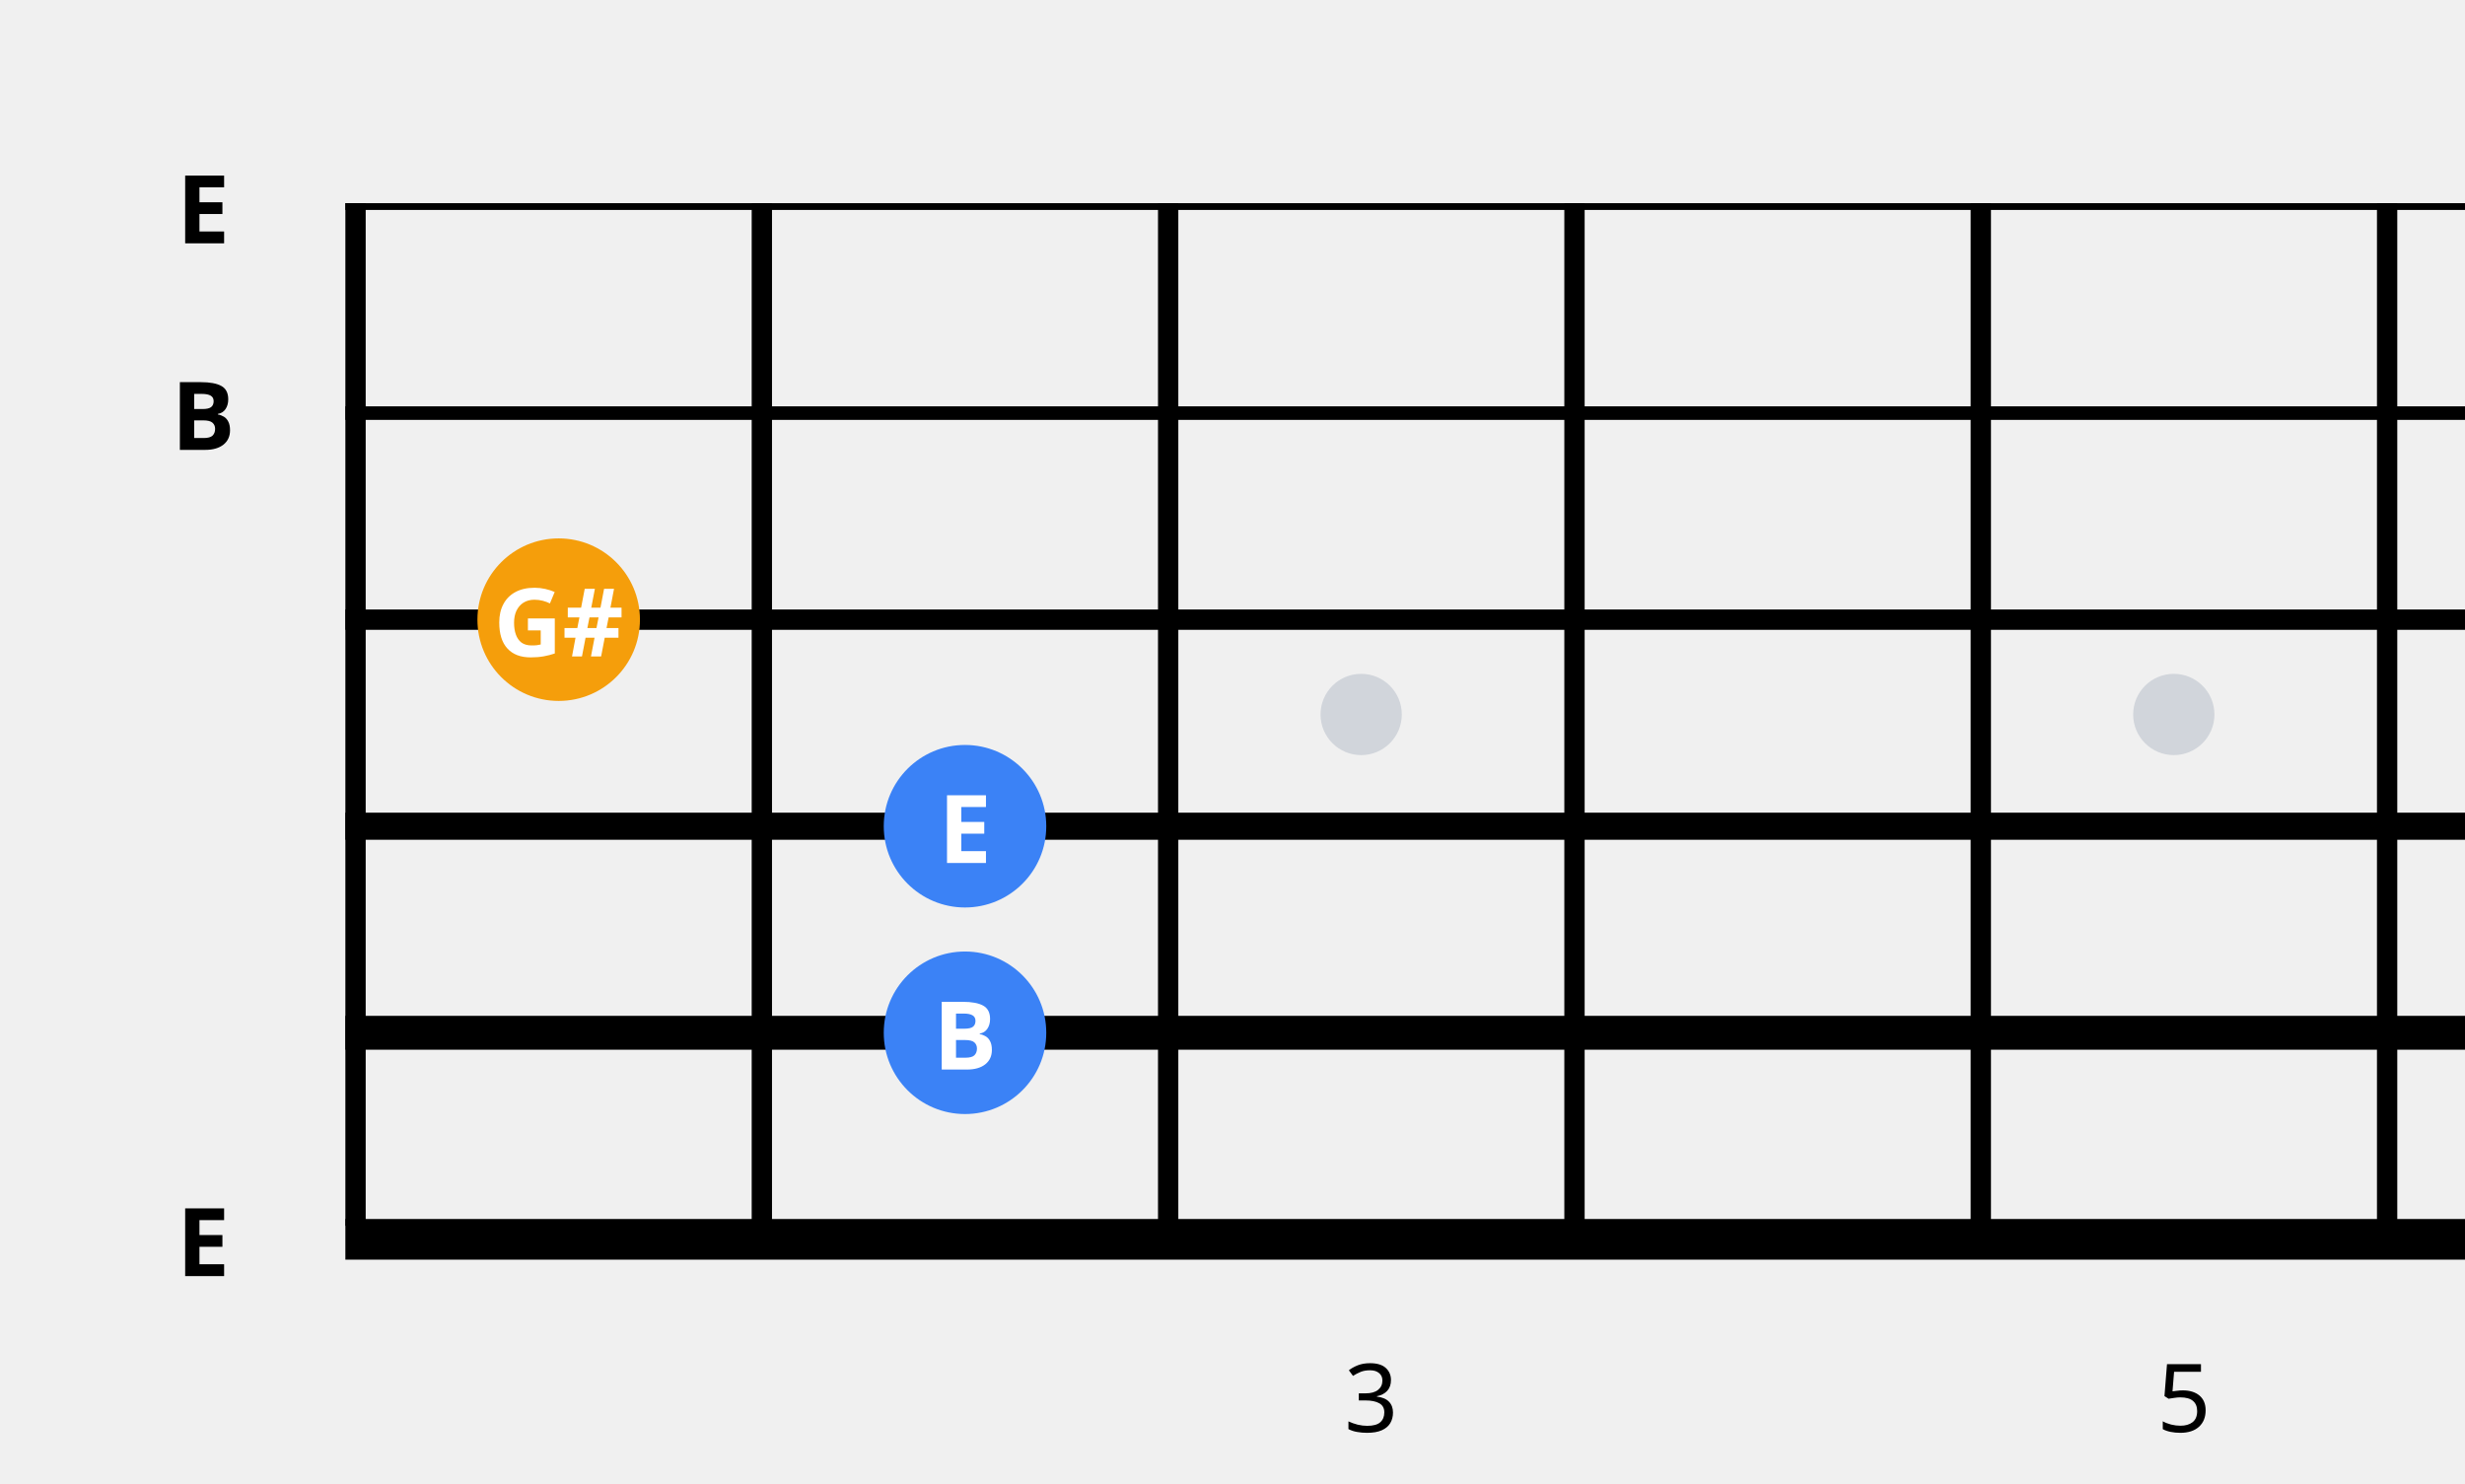
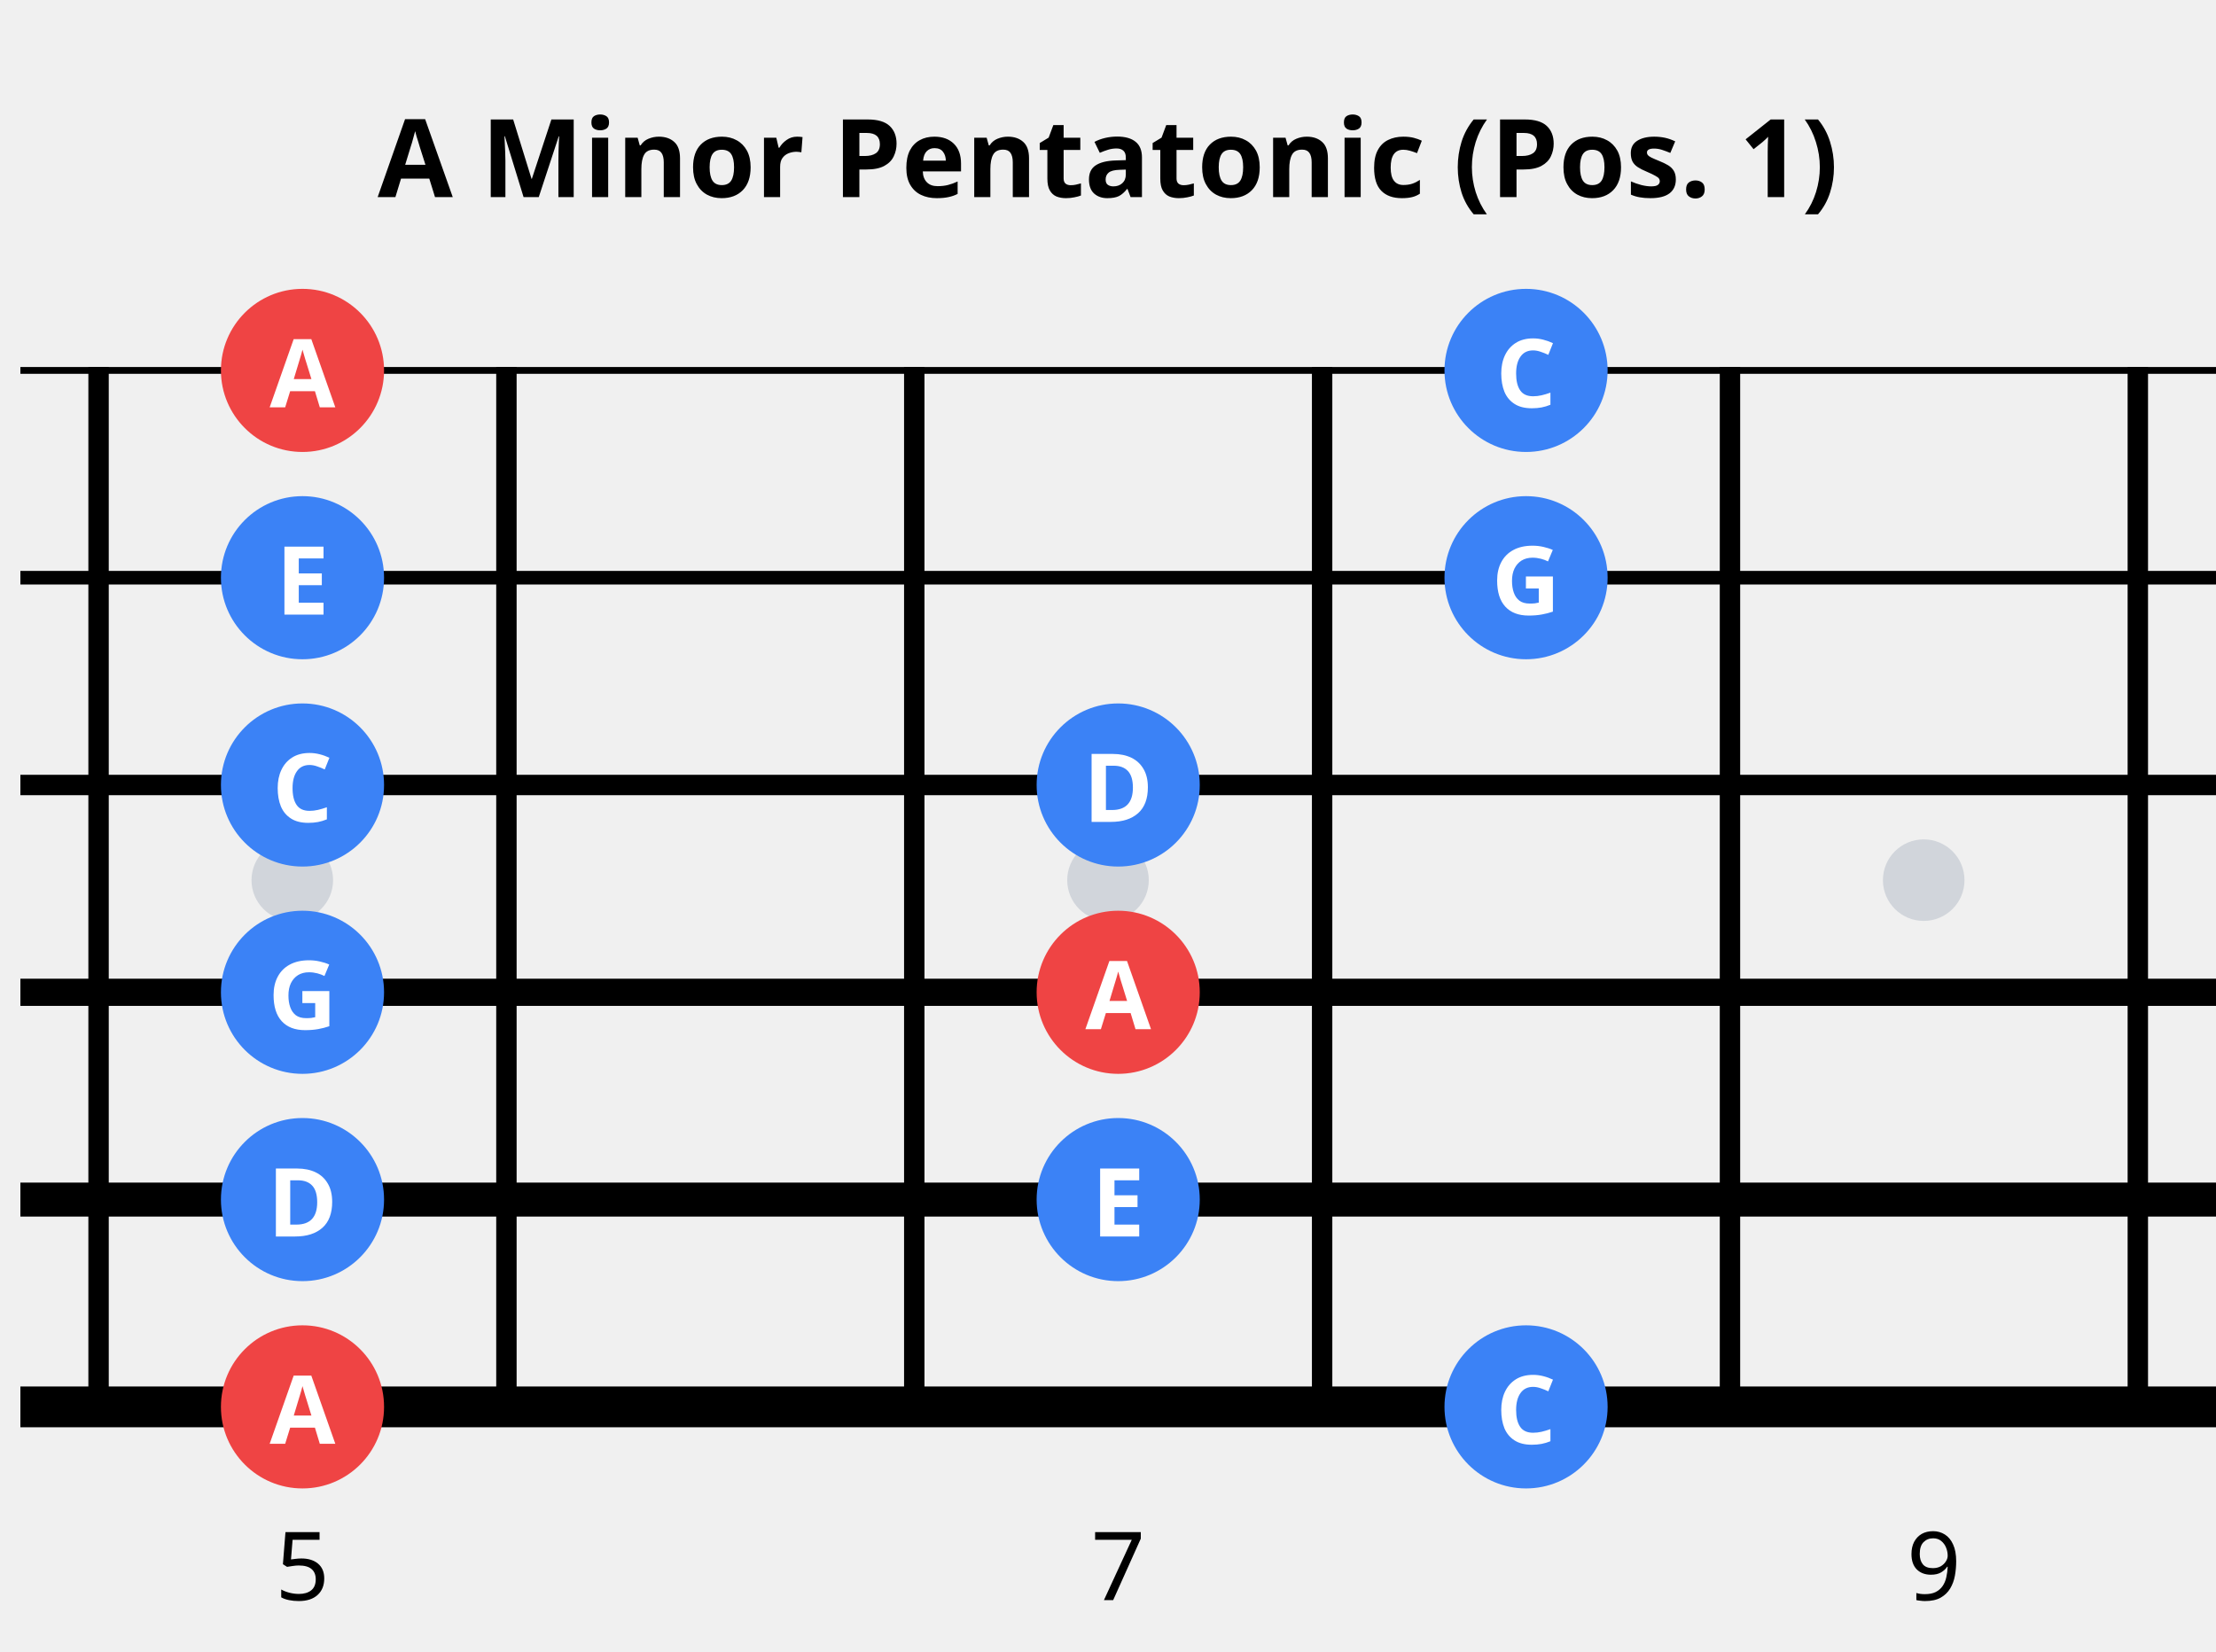
- <svg xmlns="http://www.w3.org/2000/svg" viewBox="-51 -30 364 219" width="364" height="219" class="fretzee">
+ <svg xmlns="http://www.w3.org/2000/svg" viewBox="-13 -54 326 243" width="326" height="243" class="fretzee">
+   <text class="fretzee-title" fill="#000000" font-size="16" font-family="sans-serif" font-weight="bold" dominant-baseline="auto" text-anchor="middle" x="150" y="-25">A Minor Pentatonic (Pos. 1)</text>
  <g class="fretzee-strings">
-     <line x1="0" y1="0.5" x2="364" y2="0.5" stroke="#000000" stroke-width="1" class="fretzee-string fretzee-strings fretzee-string-0" />
-     <line x1="0" y1="31" x2="364" y2="31" stroke="#000000" stroke-width="2" class="fretzee-string fretzee-strings fretzee-string-1" />
-     <line x1="0" y1="61.5" x2="364" y2="61.5" stroke="#000000" stroke-width="3" class="fretzee-string fretzee-strings fretzee-string-2" />
-     <line x1="0" y1="92" x2="364" y2="92" stroke="#000000" stroke-width="4" class="fretzee-string fretzee-strings fretzee-string-3" />
-     <line x1="0" y1="122.5" x2="364" y2="122.5" stroke="#000000" stroke-width="5" class="fretzee-string fretzee-strings fretzee-string-4" />
-     <line x1="0" y1="153" x2="364" y2="153" stroke="#000000" stroke-width="6" class="fretzee-string fretzee-strings fretzee-string-5" />
+     <line x1="-10" y1="0.5" x2="326" y2="0.5" stroke="#000000" stroke-width="1" class="fretzee-string fretzee-strings fretzee-string-0" />
+     <line x1="-10" y1="31" x2="326" y2="31" stroke="#000000" stroke-width="2" class="fretzee-string fretzee-strings fretzee-string-1" />
+     <line x1="-10" y1="61.5" x2="326" y2="61.5" stroke="#000000" stroke-width="3" class="fretzee-string fretzee-strings fretzee-string-2" />
+     <line x1="-10" y1="92" x2="326" y2="92" stroke="#000000" stroke-width="4" class="fretzee-string fretzee-strings fretzee-string-3" />
+     <line x1="-10" y1="122.5" x2="326" y2="122.5" stroke="#000000" stroke-width="5" class="fretzee-string fretzee-strings fretzee-string-4" />
+     <line x1="-10" y1="153" x2="326" y2="153" stroke="#000000" stroke-width="6" class="fretzee-string fretzee-strings fretzee-string-5" />
  </g>
  <g class="fretzee-frets">
-     <line x1="1.5" y1="0" x2="1.5" y2="151" stroke="#000000" stroke-width="3" class="fretzee-fret fretzee-frets fretzee-fret-1" />
-     <line x1="61.5" y1="0" x2="61.5" y2="151" stroke="#000000" stroke-width="3" class="fretzee-fret fretzee-frets fretzee-fret-2" />
-     <line x1="121.5" y1="0" x2="121.5" y2="151" stroke="#000000" stroke-width="3" class="fretzee-fret fretzee-frets fretzee-fret-3" />
-     <line x1="181.5" y1="0" x2="181.5" y2="151" stroke="#000000" stroke-width="3" class="fretzee-fret fretzee-frets fretzee-fret-4" />
-     <line x1="241.5" y1="0" x2="241.5" y2="151" stroke="#000000" stroke-width="3" class="fretzee-fret fretzee-frets fretzee-fret-5" />
-     <line x1="301.5" y1="0" x2="301.5" y2="151" stroke="#000000" stroke-width="3" class="fretzee-fret fretzee-frets fretzee-fret-6" />
+     <line x1="1.5" y1="0" x2="1.5" y2="151" stroke="#000000" stroke-width="3" class="fretzee-fret fretzee-frets fretzee-fret-5" />
+     <line x1="61.5" y1="0" x2="61.5" y2="151" stroke="#000000" stroke-width="3" class="fretzee-fret fretzee-frets fretzee-fret-6" />
+     <line x1="121.5" y1="0" x2="121.5" y2="151" stroke="#000000" stroke-width="3" class="fretzee-fret fretzee-frets fretzee-fret-7" />
+     <line x1="181.5" y1="0" x2="181.5" y2="151" stroke="#000000" stroke-width="3" class="fretzee-fret fretzee-frets fretzee-fret-8" />
+     <line x1="241.5" y1="0" x2="241.5" y2="151" stroke="#000000" stroke-width="3" class="fretzee-fret fretzee-frets fretzee-fret-9" />
+     <line x1="301.5" y1="0" x2="301.5" y2="151" stroke="#000000" stroke-width="3" class="fretzee-fret fretzee-frets fretzee-fret-10" />
  </g>
  <g class="fretzee-inlays">
-     <circle cx="150" cy="75.5" r="6" fill="#d1d5db" class="fretzee-inlay-dot fretzee-inlays fretzee-inlay-dot-3" />
-     <circle cx="270" cy="75.5" r="6" fill="#d1d5db" class="fretzee-inlay-dot fretzee-inlays fretzee-inlay-dot-5" />
-     <text x="151.5" y="176" text-anchor="middle" dominant-baseline="central" class="fretzee-inlay fretzee-inlay-3" fill="#000000" font-size="14" font-family="sans-serif">3</text>
-     <text x="271.5" y="176" text-anchor="middle" dominant-baseline="central" class="fretzee-inlay fretzee-inlay-5" fill="#000000" font-size="14" font-family="sans-serif">5</text>
+     <circle cx="30" cy="75.5" r="6" fill="#d1d5db" class="fretzee-inlay-dot fretzee-inlays fretzee-inlay-dot-5" />
+     <circle cx="150" cy="75.5" r="6" fill="#d1d5db" class="fretzee-inlay-dot fretzee-inlays fretzee-inlay-dot-7" />
+     <circle cx="270" cy="75.5" r="6" fill="#d1d5db" class="fretzee-inlay-dot fretzee-inlays fretzee-inlay-dot-9" />
+     <text x="31.5" y="176" text-anchor="middle" dominant-baseline="central" class="fretzee-inlay fretzee-inlay-5" fill="#000000" font-size="14" font-family="sans-serif">5</text>
+     <text x="151.5" y="176" text-anchor="middle" dominant-baseline="central" class="fretzee-inlay fretzee-inlay-7" fill="#000000" font-size="14" font-family="sans-serif">7</text>
+     <text x="271.5" y="176" text-anchor="middle" dominant-baseline="central" class="fretzee-inlay fretzee-inlay-9" fill="#000000" font-size="14" font-family="sans-serif">9</text>
  </g>
  <g class="fretzee-fingerings">
-     <g class="fretzee-fingering fretzee-fingerings fretzee-fingering-s6-f0">
-       <text x="-21" y="153" fill="#000000" text-anchor="middle" dominant-baseline="central" font-size="14" font-family="sans-serif" font-weight="bold" class="fretzee-fingering-text fretzee-open-marker">E</text>
+     <g class="fretzee-fingering fretzee-fingerings fretzee-fingering-s6-f5">
+       <circle cx="31.5" cy="153" r="12" fill="#ef4444" class="fretzee-fingering-circle" />
+       <text x="31.5" y="153" fill="#ffffff" text-anchor="middle" dominant-baseline="central" font-size="14" font-family="sans-serif" font-weight="bold" class="fretzee-fingering-text">A</text>
    </g>
-     <g class="fretzee-fingering fretzee-fingerings fretzee-fingering-s5-f2">
-       <circle cx="91.5" cy="122.5" r="12" fill="#3b82f6" class="fretzee-fingering-circle" />
-       <text x="91.5" y="122.5" fill="#ffffff" text-anchor="middle" dominant-baseline="central" font-size="14" font-family="sans-serif" font-weight="bold" class="fretzee-fingering-text">B</text>
+     <g class="fretzee-fingering fretzee-fingerings fretzee-fingering-s6-f8">
+       <circle cx="211.5" cy="153" r="12" fill="#3b82f6" class="fretzee-fingering-circle" />
+       <text x="211.5" y="153" fill="#ffffff" text-anchor="middle" dominant-baseline="central" font-size="14" font-family="sans-serif" font-weight="bold" class="fretzee-fingering-text">C</text>
    </g>
-     <g class="fretzee-fingering fretzee-fingerings fretzee-fingering-s4-f2">
-       <circle cx="91.5" cy="92" r="12" fill="#3b82f6" class="fretzee-fingering-circle" />
-       <text x="91.5" y="92" fill="#ffffff" text-anchor="middle" dominant-baseline="central" font-size="14" font-family="sans-serif" font-weight="bold" class="fretzee-fingering-text">E</text>
+     <g class="fretzee-fingering fretzee-fingerings fretzee-fingering-s5-f5">
+       <circle cx="31.5" cy="122.5" r="12" fill="#3b82f6" class="fretzee-fingering-circle" />
+       <text x="31.5" y="122.5" fill="#ffffff" text-anchor="middle" dominant-baseline="central" font-size="14" font-family="sans-serif" font-weight="bold" class="fretzee-fingering-text">D</text>
    </g>
-     <g class="fretzee-fingering fretzee-fingerings fretzee-fingering-s3-f1">
-       <circle cx="31.5" cy="61.5" r="12" fill="#f59e0b" class="fretzee-fingering-circle" />
-       <text x="31.5" y="61.5" fill="#ffffff" text-anchor="middle" dominant-baseline="central" font-size="14" font-family="sans-serif" font-weight="bold" class="fretzee-fingering-text">G#</text>
+     <g class="fretzee-fingering fretzee-fingerings fretzee-fingering-s5-f7">
+       <circle cx="151.5" cy="122.5" r="12" fill="#3b82f6" class="fretzee-fingering-circle" />
+       <text x="151.5" y="122.5" fill="#ffffff" text-anchor="middle" dominant-baseline="central" font-size="14" font-family="sans-serif" font-weight="bold" class="fretzee-fingering-text">E</text>
    </g>
-     <g class="fretzee-fingering fretzee-fingerings fretzee-fingering-s2-f0">
-       <text x="-21" y="31" fill="#000000" text-anchor="middle" dominant-baseline="central" font-size="14" font-family="sans-serif" font-weight="bold" class="fretzee-fingering-text fretzee-open-marker">B</text>
+     <g class="fretzee-fingering fretzee-fingerings fretzee-fingering-s4-f5">
+       <circle cx="31.5" cy="92" r="12" fill="#3b82f6" class="fretzee-fingering-circle" />
+       <text x="31.5" y="92" fill="#ffffff" text-anchor="middle" dominant-baseline="central" font-size="14" font-family="sans-serif" font-weight="bold" class="fretzee-fingering-text">G</text>
    </g>
-     <g class="fretzee-fingering fretzee-fingerings fretzee-fingering-s1-f0">
-       <text x="-21" y="0.5" fill="#000000" text-anchor="middle" dominant-baseline="central" font-size="14" font-family="sans-serif" font-weight="bold" class="fretzee-fingering-text fretzee-open-marker">E</text>
+     <g class="fretzee-fingering fretzee-fingerings fretzee-fingering-s4-f7">
+       <circle cx="151.5" cy="92" r="12" fill="#ef4444" class="fretzee-fingering-circle" />
+       <text x="151.5" y="92" fill="#ffffff" text-anchor="middle" dominant-baseline="central" font-size="14" font-family="sans-serif" font-weight="bold" class="fretzee-fingering-text">A</text>
+     </g>
+     <g class="fretzee-fingering fretzee-fingerings fretzee-fingering-s3-f5">
+       <circle cx="31.5" cy="61.5" r="12" fill="#3b82f6" class="fretzee-fingering-circle" />
+       <text x="31.5" y="61.5" fill="#ffffff" text-anchor="middle" dominant-baseline="central" font-size="14" font-family="sans-serif" font-weight="bold" class="fretzee-fingering-text">C</text>
+     </g>
+     <g class="fretzee-fingering fretzee-fingerings fretzee-fingering-s3-f7">
+       <circle cx="151.5" cy="61.5" r="12" fill="#3b82f6" class="fretzee-fingering-circle" />
+       <text x="151.5" y="61.5" fill="#ffffff" text-anchor="middle" dominant-baseline="central" font-size="14" font-family="sans-serif" font-weight="bold" class="fretzee-fingering-text">D</text>
+     </g>
+     <g class="fretzee-fingering fretzee-fingerings fretzee-fingering-s2-f5">
+       <circle cx="31.5" cy="31" r="12" fill="#3b82f6" class="fretzee-fingering-circle" />
+       <text x="31.5" y="31" fill="#ffffff" text-anchor="middle" dominant-baseline="central" font-size="14" font-family="sans-serif" font-weight="bold" class="fretzee-fingering-text">E</text>
+     </g>
+     <g class="fretzee-fingering fretzee-fingerings fretzee-fingering-s2-f8">
+       <circle cx="211.5" cy="31" r="12" fill="#3b82f6" class="fretzee-fingering-circle" />
+       <text x="211.5" y="31" fill="#ffffff" text-anchor="middle" dominant-baseline="central" font-size="14" font-family="sans-serif" font-weight="bold" class="fretzee-fingering-text">G</text>
+     </g>
+     <g class="fretzee-fingering fretzee-fingerings fretzee-fingering-s1-f5">
+       <circle cx="31.5" cy="0.5" r="12" fill="#ef4444" class="fretzee-fingering-circle" />
+       <text x="31.5" y="0.5" fill="#ffffff" text-anchor="middle" dominant-baseline="central" font-size="14" font-family="sans-serif" font-weight="bold" class="fretzee-fingering-text">A</text>
+     </g>
+     <g class="fretzee-fingering fretzee-fingerings fretzee-fingering-s1-f8">
+       <circle cx="211.5" cy="0.5" r="12" fill="#3b82f6" class="fretzee-fingering-circle" />
+       <text x="211.5" y="0.5" fill="#ffffff" text-anchor="middle" dominant-baseline="central" font-size="14" font-family="sans-serif" font-weight="bold" class="fretzee-fingering-text">C</text>
    </g>
  </g>
</svg>
